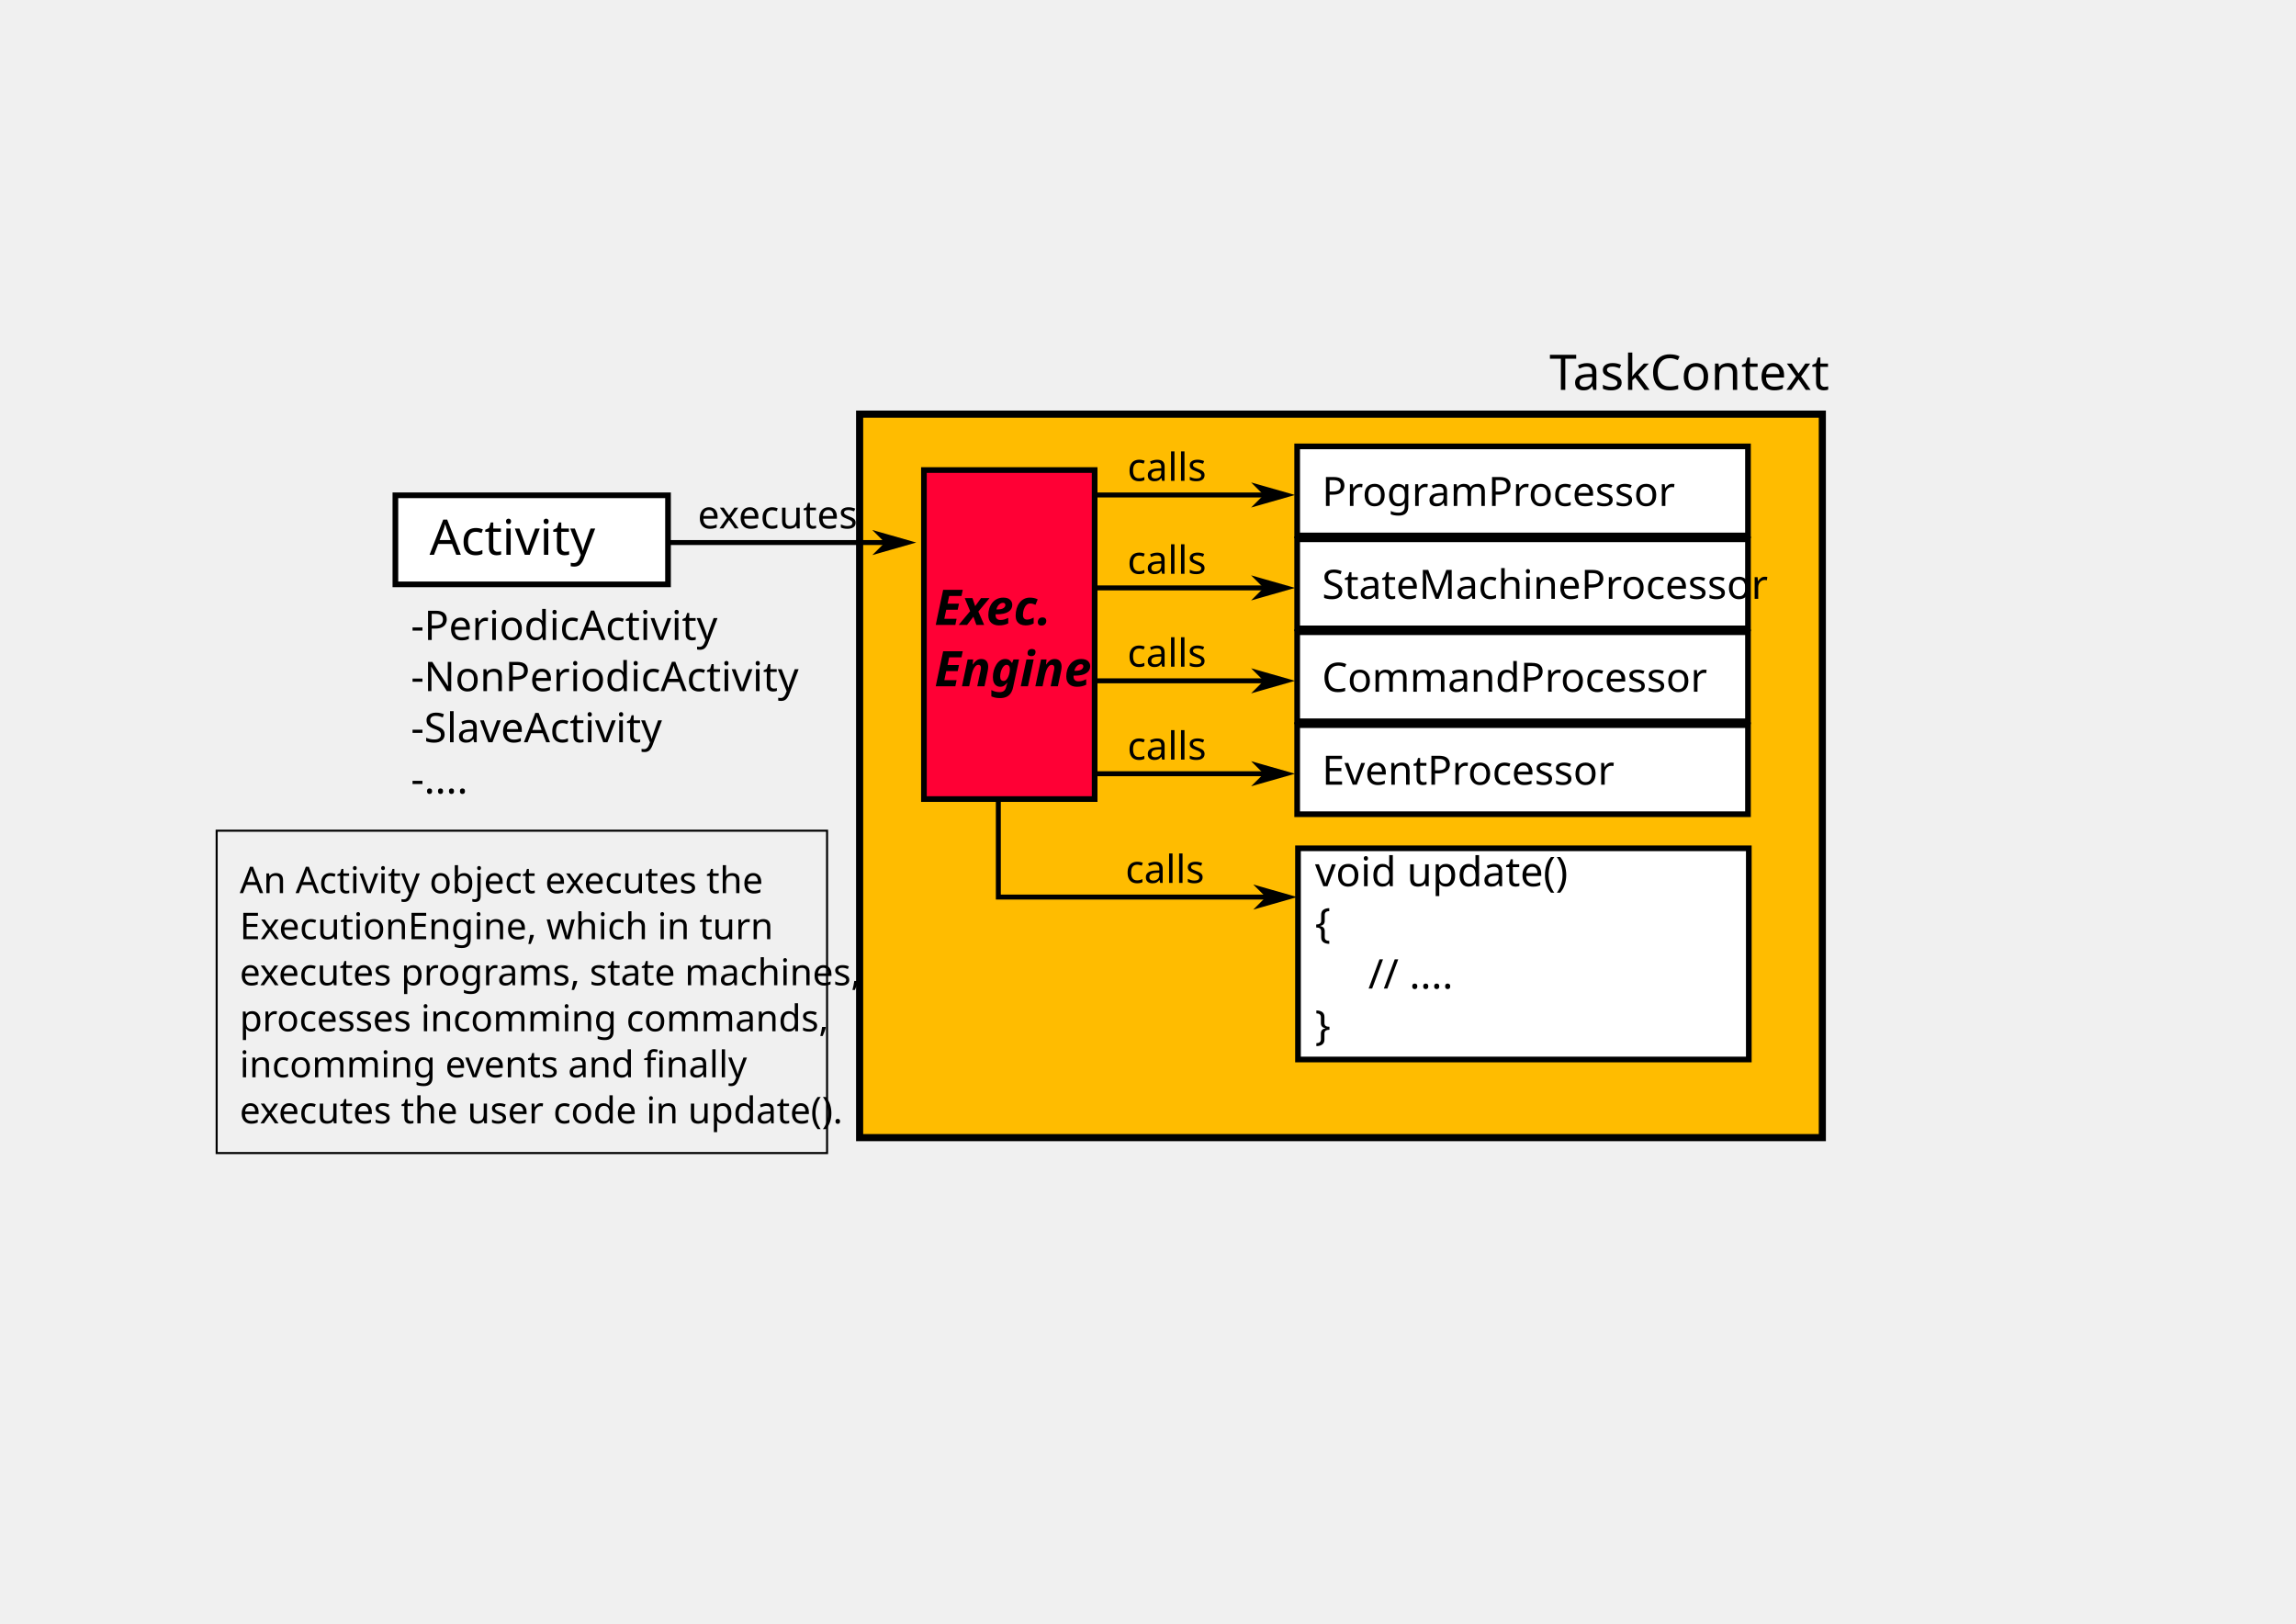
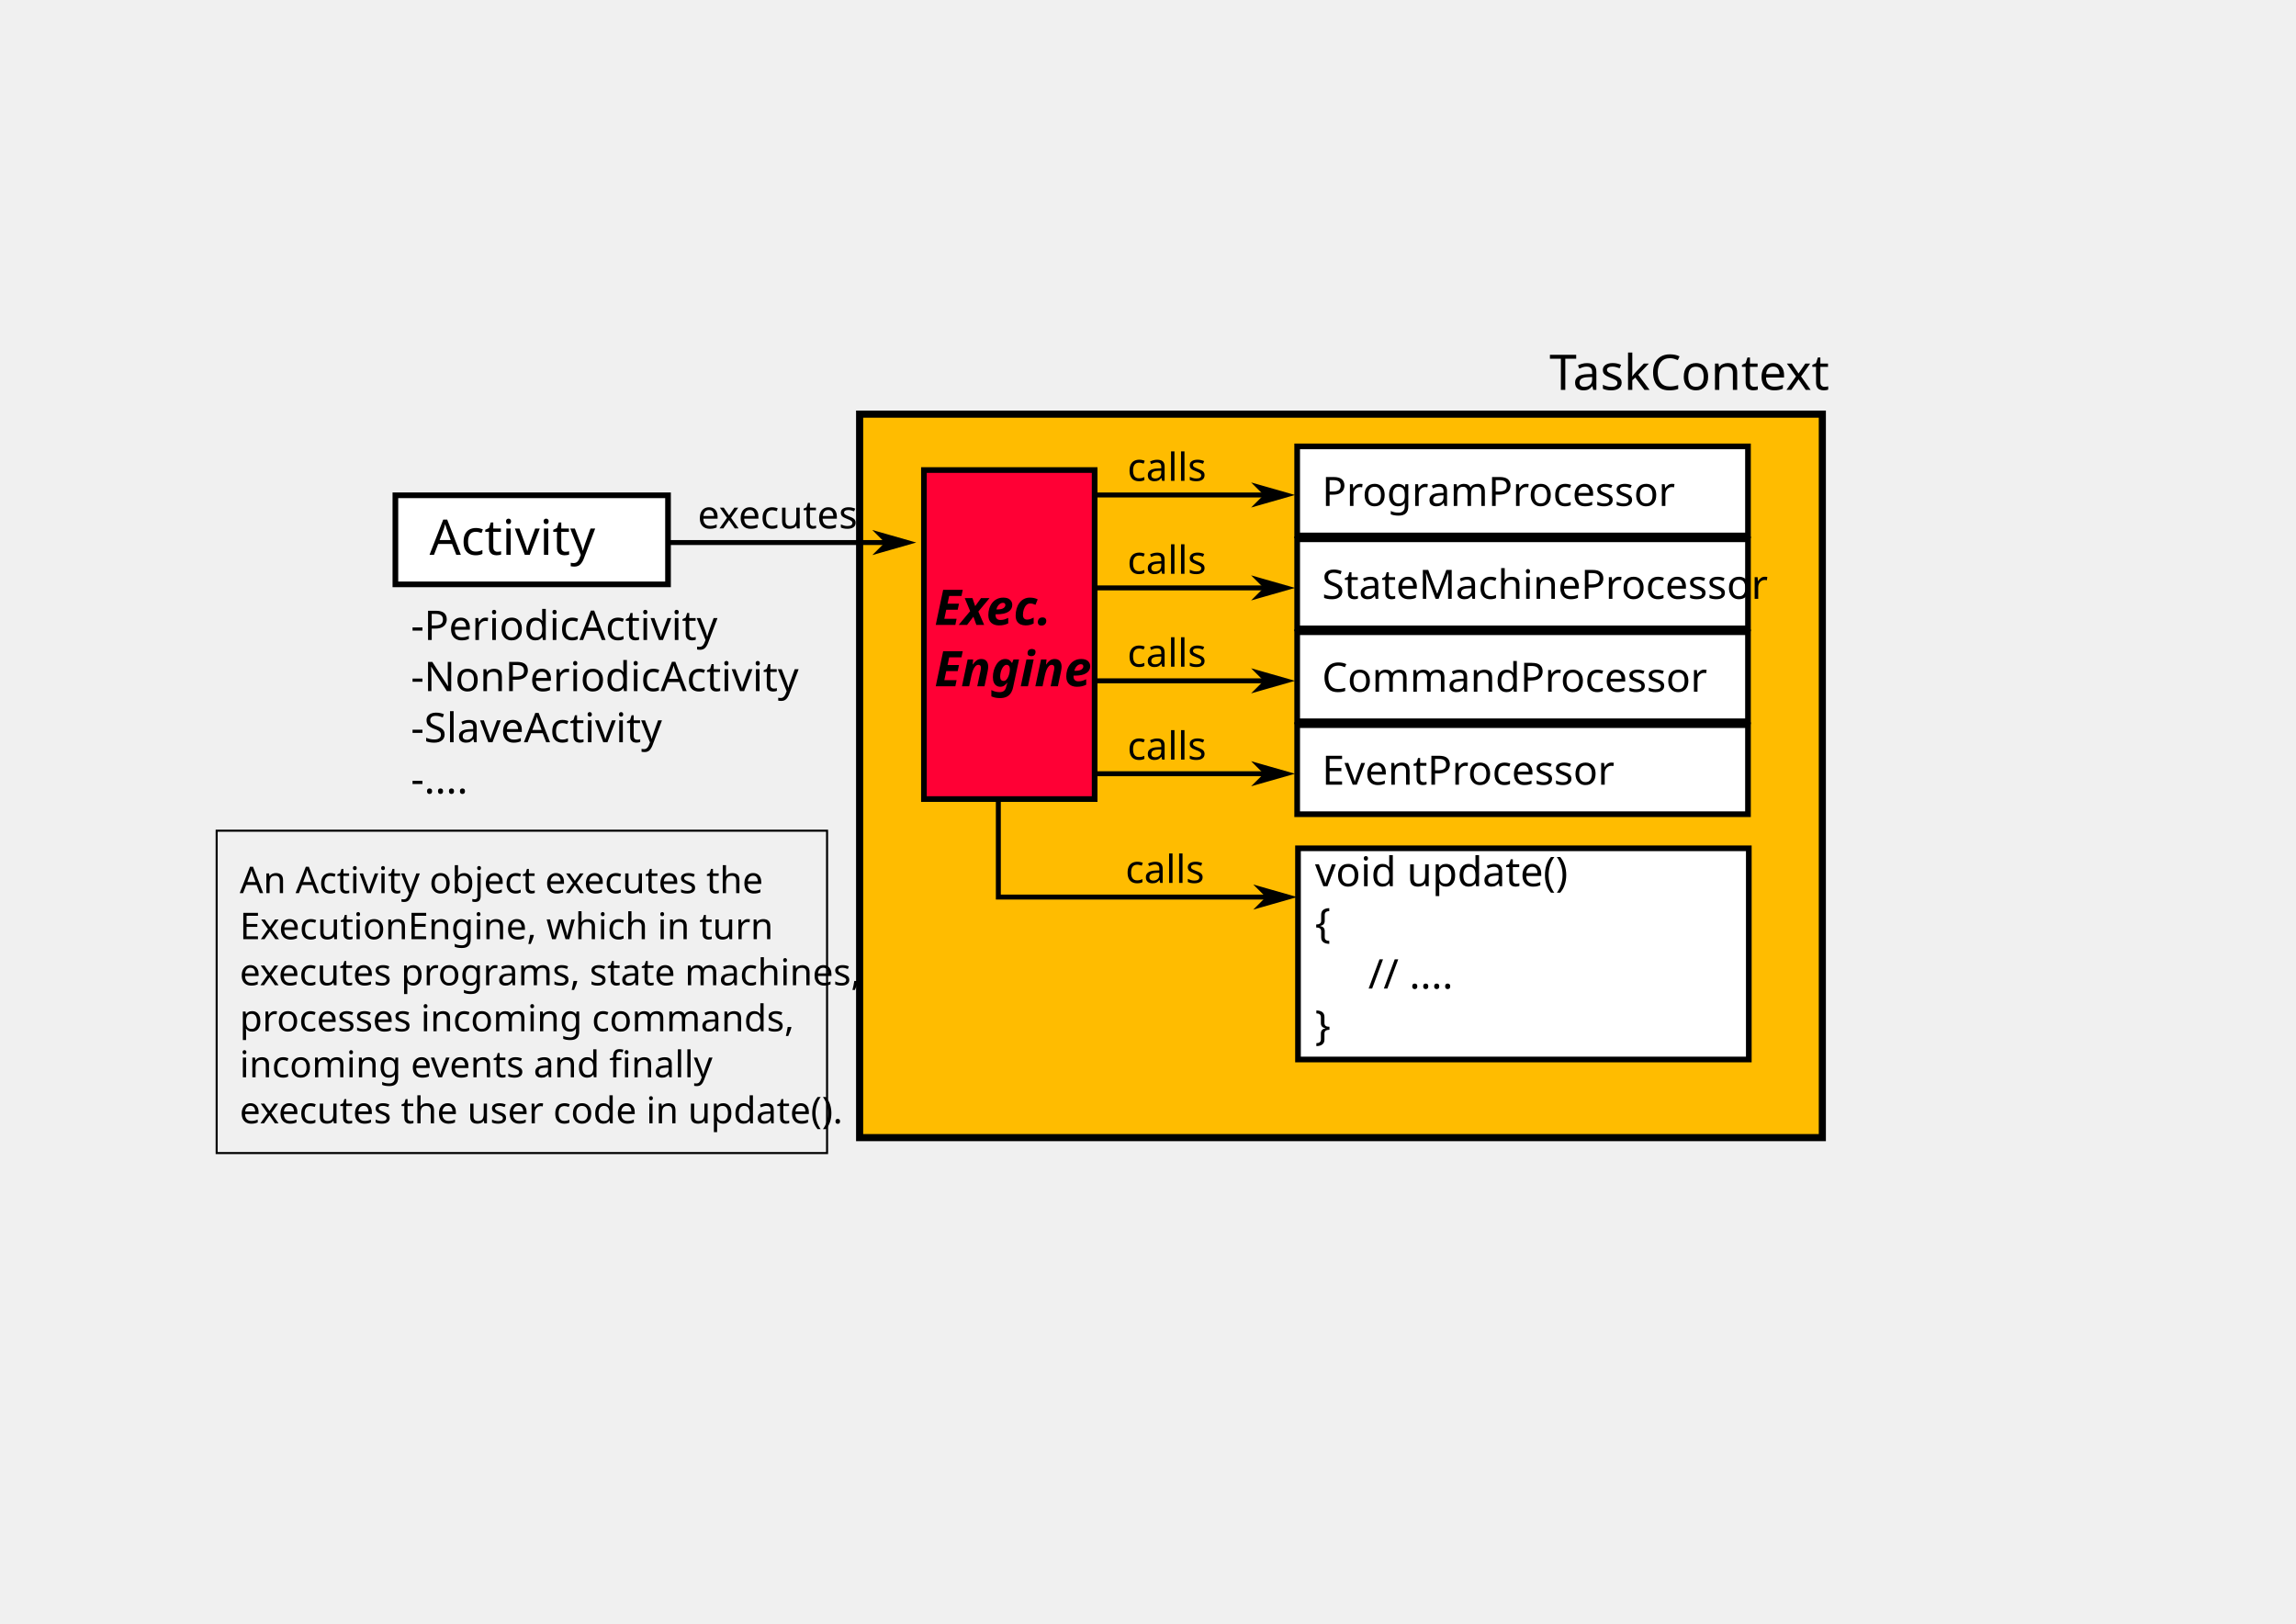
<svg xmlns="http://www.w3.org/2000/svg" width="297mm" height="210mm" id="svg3778">
  <defs id="defs3780">
    <marker orient="auto" refY="0.0" refX="0.0" id="Dot_s" style="overflow:visible">
      <path id="path2349" d="M -2.5,-1.0 C -2.5,1.76 -4.74,4.0 -7.5,4.0 C -10.26,4.0 -12.5,1.76 -12.5,-1.0 C -12.5,-3.76 -10.26,-6.0 -7.5,-6.0 C -4.74,-6.0 -2.5,-3.76 -2.5,-1.0 z " style="fill-rule:evenodd;stroke:#000000;stroke-width:1.0pt;marker-start:none;marker-end:none" transform="scale(0.2) translate(7.125493, 1)" />
    </marker>
    <marker orient="auto" refY="0.0" refX="0.0" id="Dot_m" style="overflow:visible">
      <path id="path2794" d="M -2.5,-1.0 C -2.5,1.76 -4.74,4.0 -7.5,4.0 C -10.26,4.0 -12.5,1.76 -12.5,-1.0 C -12.5,-3.76 -10.26,-6.0 -7.5,-6.0 C -4.74,-6.0 -2.5,-3.76 -2.5,-1.0 z " style="fill-rule:evenodd;stroke:#000000;stroke-width:1.0pt;marker-start:none;marker-end:none" transform="scale(0.4) translate(7.125493, 1)" />
    </marker>
    <marker orient="auto" refY="0.0" refX="0.0" id="Arrow2Mend" style="overflow:visible;">
      <path id="path2835" style="font-size:12.0;fill-rule:evenodd;stroke-width:0.625;stroke-linejoin:round;" d="M 8.719,4.034 L -2.207,0.016 L 8.719,-4.002 C 6.973,-1.63 6.983,1.616 8.719,4.034 z " transform="scale(0.6) rotate(180) translate(-5,0)" />
    </marker>
    <marker orient="auto" refY="0.0" refX="0.0" id="Arrow1Mstart" style="overflow:visible">
      <path id="path2856" d="M 0.0,0.0 L 5.0,-5.0 L -12.5,0.0 L 5.0,5.0 L 0.0,0.0 z " style="fill-rule:evenodd;stroke:#000000;stroke-width:1.0pt;marker-start:none" transform="scale(0.4)" />
    </marker>
    <marker orient="auto" refY="0.0" refX="0.0" id="Arrow1Lend" style="overflow:visible;">
      <path id="path2859" d="M 0.0,0.0 L 5.0,-5.0 L -12.5,0.0 L 5.0,5.0 L 0.0,0.0 z " style="fill-rule:evenodd;stroke:#000000;stroke-width:1.0pt;marker-start:none;" transform="scale(0.8) rotate(180)" />
    </marker>
    <marker orient="auto" refY="0.0" refX="0.0" id="Arrow1Mend" style="overflow:visible;">
      <path id="path2853" d="M 0.0,0.0 L 5.0,-5.0 L -12.5,0.0 L 5.0,5.0 L 0.0,0.0 z " style="fill-rule:evenodd;stroke:#000000;stroke-width:1.0pt;marker-start:none;" transform="scale(0.4) rotate(180)" />
    </marker>
  </defs>
  <g id="layer1">
    <rect style="opacity:1;color:#000000;fill:#ffbc00;fill-opacity:1;fill-rule:nonzero;stroke:#000000;stroke-width:3.48;stroke-linecap:butt;stroke-linejoin:miter;marker:none;marker-start:none;marker-mid:none;marker-end:none;stroke-miterlimit:4;stroke-dasharray:none;stroke-dashoffset:0;stroke-opacity:1;visibility:visible;display:inline;overflow:visible" id="rect4682" width="470.673" height="353.655" x="420.271" y="202.439" />
    <text xml:space="preserve" style="font-size:24px;font-style:normal;font-variant:normal;font-weight:normal;font-stretch:normal;text-align:start;line-height:125%;writing-mode:lr-tb;text-anchor:start;fill:#000000;fill-opacity:1;stroke:none;stroke-width:1px;stroke-linecap:butt;stroke-linejoin:miter;stroke-opacity:1;font-family:Bitstream Charter" x="757.527" y="190.579" id="text6465">
      <tspan id="tspan6467" x="757.527" y="190.579">TaskContext</tspan>
    </text>
    <rect style="opacity:1;color:#000000;fill:#ff0035;fill-opacity:1;fill-rule:nonzero;stroke:#000000;stroke-width:2.771;stroke-linecap:butt;stroke-linejoin:miter;marker:none;marker-start:none;marker-mid:none;marker-end:none;stroke-miterlimit:4;stroke-dasharray:none;stroke-dashoffset:0;stroke-opacity:1;visibility:visible;display:inline;overflow:visible" id="rect4053" width="83.462" height="160.833" x="451.712" y="229.766" />
    <rect style="color:#000000;fill:none;fill-opacity:1;fill-rule:nonzero;stroke:#000000;stroke-width:0.999;stroke-linecap:butt;stroke-linejoin:miter;marker:none;marker-start:none;marker-mid:none;marker-end:none;stroke-miterlimit:4;stroke-dasharray:none;stroke-dashoffset:0;stroke-opacity:1;visibility:visible;display:inline;overflow:visible" id="rect2441" width="298.427" height="157.58" x="105.927" y="406.062" />
    <text xml:space="preserve" style="font-size:18px;font-style:normal;font-variant:normal;font-weight:normal;font-stretch:normal;text-align:start;line-height:125%;writing-mode:lr-tb;text-anchor:start;fill:#000000;fill-opacity:1;stroke:none;stroke-width:1px;stroke-linecap:butt;stroke-linejoin:miter;stroke-opacity:1;font-family:Bitstream Charter" x="117.198" y="436.598" id="text3318">
      <tspan x="117.198" y="436.598" id="tspan3332">An Activity object executes the</tspan>
      <tspan x="117.198" y="459.098" id="tspan3355">ExecutionEngine, which in turn</tspan>
      <tspan x="117.198" y="481.598" id="tspan3357">executes programs, state machines,</tspan>
-       <tspan x="117.198" y="504.098" id="tspan3359">processes incomming commands,</tspan>
-       <tspan x="117.198" y="526.598" id="tspan3361">incomming events and finally</tspan>
+       <tspan x="117.198" y="504.098" id="tspan3359">processes incoming commands,</tspan>
+       <tspan x="117.198" y="526.598" id="tspan3361">incoming events and finally</tspan>
      <tspan x="117.198" y="549.098" id="tspan3363">executes the user code in update().</tspan>
    </text>
    <rect y="242.112" x="193.305" height="43.538" width="133.29" id="rect1392" style="opacity:1;color:#000000;fill:#ffffff;fill-opacity:1;fill-rule:nonzero;stroke:#000000;stroke-width:2.771;stroke-linecap:butt;stroke-linejoin:miter;marker:none;marker-start:none;marker-mid:none;marker-end:none;stroke-miterlimit:4;stroke-dasharray:none;stroke-dashoffset:0;stroke-opacity:1;visibility:visible;display:inline;overflow:visible" />
    <text xml:space="preserve" style="font-size:24px;font-style:normal;font-variant:normal;font-weight:normal;font-stretch:normal;text-align:start;line-height:125%;writing-mode:lr-tb;text-anchor:start;fill:#000000;fill-opacity:1;stroke:none;stroke-width:1px;stroke-linecap:butt;stroke-linejoin:miter;stroke-opacity:1;font-family:Bitstream Charter" x="209.997" y="271.204" id="text1394">
      <tspan id="tspan1396" x="209.997" y="271.204">Activity</tspan>
    </text>
    <path style="fill:none;fill-opacity:0.75;fill-rule:evenodd;stroke:#000000;stroke-width:2.417;stroke-linecap:butt;stroke-linejoin:miter;marker-end:url(#Arrow1Mend);stroke-miterlimit:4;stroke-dasharray:none;stroke-opacity:1" d="M 325.723,265.204 L 433.53,265.204" id="path1398" />
    <text xml:space="preserve" style="font-size:18.954px;font-style:normal;font-variant:normal;font-weight:normal;font-stretch:normal;text-align:start;line-height:125%;writing-mode:lr-tb;text-anchor:start;fill:#000000;fill-opacity:1;stroke:none;stroke-width:1px;stroke-linecap:butt;stroke-linejoin:miter;stroke-opacity:1;font-family:Bitstream Charter" x="341.112" y="258.296" id="text2273">
      <tspan id="tspan2275" x="341.112" y="258.296">executes</tspan>
    </text>
    <path style="fill:none;fill-opacity:0.75;fill-rule:evenodd;stroke:#000000;stroke-width:2.417;stroke-linecap:butt;stroke-linejoin:miter;marker-end:url(#Arrow1Mend);stroke-miterlimit:4;stroke-dasharray:none;stroke-opacity:1" d="M 535.521,241.958 L 618.72,241.958" id="path2278" />
    <text xml:space="preserve" style="font-size:18.954px;font-style:normal;font-variant:normal;font-weight:normal;font-stretch:normal;text-align:start;line-height:125%;writing-mode:lr-tb;text-anchor:start;fill:#000000;fill-opacity:1;stroke:none;stroke-width:1px;stroke-linecap:butt;stroke-linejoin:miter;stroke-opacity:1;font-family:Bitstream Charter" x="551.186" y="235.05" id="text2280">
      <tspan id="tspan2282" x="551.186" y="235.05">calls</tspan>
    </text>
    <rect y="218.206" x="634.19" height="43.538" width="220.402" id="rect2284" style="color:#000000;fill:#ffffff;fill-opacity:1;fill-rule:nonzero;stroke:#000000;stroke-width:2.771;stroke-linecap:butt;stroke-linejoin:miter;marker:none;marker-start:none;marker-mid:none;marker-end:none;stroke-miterlimit:4;stroke-dasharray:none;stroke-dashoffset:0;stroke-opacity:1;visibility:visible;display:inline;overflow:visible" />
    <text xml:space="preserve" style="font-size:19.773px;font-style:normal;font-variant:normal;font-weight:normal;font-stretch:normal;text-align:start;line-height:125%;writing-mode:lr-tb;text-anchor:start;fill:#000000;fill-opacity:1;stroke:none;stroke-width:1px;stroke-linecap:butt;stroke-linejoin:miter;stroke-opacity:1;font-family:Bitstream Charter" x="646.337" y="247.303" id="text2286">
      <tspan id="tspan2288" x="646.337" y="247.303">ProgramProcessor</tspan>
    </text>
    <path style="fill:none;fill-opacity:0.75;fill-rule:evenodd;stroke:#000000;stroke-width:2.417;stroke-linecap:butt;stroke-linejoin:miter;marker-end:url(#Arrow1Mend);stroke-miterlimit:4;stroke-dasharray:none;stroke-opacity:1" d="M 535.521,287.377 L 618.72,287.377" id="path2300" />
    <text xml:space="preserve" style="font-size:18.954px;font-style:normal;font-variant:normal;font-weight:normal;font-stretch:normal;text-align:start;line-height:125%;writing-mode:lr-tb;text-anchor:start;fill:#000000;fill-opacity:1;stroke:none;stroke-width:1px;stroke-linecap:butt;stroke-linejoin:miter;stroke-opacity:1;font-family:Bitstream Charter" x="551.186" y="280.469" id="text2302">
      <tspan id="tspan2304" x="551.186" y="280.469">calls</tspan>
    </text>
    <rect y="263.625" x="634.19" height="43.538" width="220.402" id="rect2306" style="color:#000000;fill:#ffffff;fill-opacity:1;fill-rule:nonzero;stroke:#000000;stroke-width:2.771;stroke-linecap:butt;stroke-linejoin:miter;marker:none;marker-start:none;marker-mid:none;marker-end:none;stroke-miterlimit:4;stroke-dasharray:none;stroke-dashoffset:0;stroke-opacity:1;visibility:visible;display:inline;overflow:visible" />
    <text xml:space="preserve" style="font-size:19.773px;font-style:normal;font-variant:normal;font-weight:normal;font-stretch:normal;text-align:start;line-height:125%;writing-mode:lr-tb;text-anchor:start;fill:#000000;fill-opacity:1;stroke:none;stroke-width:1px;stroke-linecap:butt;stroke-linejoin:miter;stroke-opacity:1;font-family:Bitstream Charter" x="646.337" y="292.722" id="text2308">
      <tspan id="tspan2310" x="646.337" y="292.722">StateMachineProcessor</tspan>
    </text>
    <path style="fill:none;fill-opacity:0.75;fill-rule:evenodd;stroke:#000000;stroke-width:2.417;stroke-linecap:butt;stroke-linejoin:miter;marker-end:url(#Arrow1Mend);stroke-miterlimit:4;stroke-dasharray:none;stroke-opacity:1" d="M 535.521,332.797 L 618.72,332.797" id="path2314" />
    <text xml:space="preserve" style="font-size:18.954px;font-style:normal;font-variant:normal;font-weight:normal;font-stretch:normal;text-align:start;line-height:125%;writing-mode:lr-tb;text-anchor:start;fill:#000000;fill-opacity:1;stroke:none;stroke-width:1px;stroke-linecap:butt;stroke-linejoin:miter;stroke-opacity:1;font-family:Bitstream Charter" x="551.186" y="325.889" id="text2316">
      <tspan id="tspan2318" x="551.186" y="325.889">calls</tspan>
    </text>
    <rect y="309.045" x="634.19" height="43.538" width="220.402" id="rect2320" style="color:#000000;fill:#ffffff;fill-opacity:1;fill-rule:nonzero;stroke:#000000;stroke-width:2.771;stroke-linecap:butt;stroke-linejoin:miter;marker:none;marker-start:none;marker-mid:none;marker-end:none;stroke-miterlimit:4;stroke-dasharray:none;stroke-dashoffset:0;stroke-opacity:1;visibility:visible;display:inline;overflow:visible" />
    <text xml:space="preserve" style="font-size:19.773px;font-style:normal;font-variant:normal;font-weight:normal;font-stretch:normal;text-align:start;line-height:125%;writing-mode:lr-tb;text-anchor:start;fill:#000000;fill-opacity:1;stroke:none;stroke-width:1px;stroke-linecap:butt;stroke-linejoin:miter;stroke-opacity:1;font-family:Bitstream Charter" x="646.337" y="338.142" id="text2322">
      <tspan id="tspan2324" x="646.337" y="338.142">CommandProcessor</tspan>
    </text>
    <path style="fill:none;fill-opacity:0.75;fill-rule:evenodd;stroke:#000000;stroke-width:2.417;stroke-linecap:butt;stroke-linejoin:miter;marker-end:url(#Arrow1Mend);stroke-miterlimit:4;stroke-dasharray:none;stroke-opacity:1" d="M 535.521,378.217 L 618.72,378.217" id="path2328" />
    <text xml:space="preserve" style="font-size:18.954px;font-style:normal;font-variant:normal;font-weight:normal;font-stretch:normal;text-align:start;line-height:125%;writing-mode:lr-tb;text-anchor:start;fill:#000000;fill-opacity:1;stroke:none;stroke-width:1px;stroke-linecap:butt;stroke-linejoin:miter;stroke-opacity:1;font-family:Bitstream Charter" x="551.186" y="371.309" id="text2330">
      <tspan id="tspan2332" x="551.186" y="371.309">calls</tspan>
    </text>
    <rect y="354.465" x="634.19" height="43.538" width="220.402" id="rect2334" style="color:#000000;fill:#ffffff;fill-opacity:1;fill-rule:nonzero;stroke:#000000;stroke-width:2.771;stroke-linecap:butt;stroke-linejoin:miter;marker:none;marker-start:none;marker-mid:none;marker-end:none;stroke-miterlimit:4;stroke-dasharray:none;stroke-dashoffset:0;stroke-opacity:1;visibility:visible;display:inline;overflow:visible" />
    <text xml:space="preserve" style="font-size:19.773px;font-style:normal;font-variant:normal;font-weight:normal;font-stretch:normal;text-align:start;line-height:125%;writing-mode:lr-tb;text-anchor:start;fill:#000000;fill-opacity:1;stroke:none;stroke-width:1px;stroke-linecap:butt;stroke-linejoin:miter;stroke-opacity:1;font-family:Bitstream Charter" x="646.337" y="383.562" id="text2336">
      <tspan id="tspan2338" x="646.337" y="383.562">EventProcessor</tspan>
    </text>
    <path style="fill:none;fill-opacity:0.75;fill-rule:evenodd;stroke:#000000;stroke-width:2.417;stroke-linecap:butt;stroke-linejoin:miter;marker-end:url(#Arrow1Mend);stroke-miterlimit:4;stroke-dasharray:none;stroke-opacity:1" d="M 488.088,389.557 L 488.088,438.504 L 619.778,438.504" id="path2370" />
    <rect y="414.666" x="634.593" height="103.238" width="220.402" id="rect3297" style="color:#000000;fill:#ffffff;fill-opacity:1;fill-rule:nonzero;stroke:#000000;stroke-width:2.771;stroke-linecap:butt;stroke-linejoin:miter;marker:none;marker-start:none;marker-mid:none;marker-end:none;stroke-miterlimit:4;stroke-dasharray:none;stroke-dashoffset:0;stroke-opacity:1;visibility:visible;display:inline;overflow:visible" />
    <text xml:space="preserve" style="font-size:20px;font-style:normal;font-variant:normal;font-weight:normal;font-stretch:normal;text-align:start;line-height:125%;writing-mode:lr-tb;text-anchor:start;fill:#000000;fill-opacity:1;stroke:none;stroke-width:1px;stroke-linecap:butt;stroke-linejoin:miter;stroke-opacity:1;font-family:Bitstream Charter" x="642.931" y="433.212" id="text3299">
      <tspan id="tspan3301" x="642.931" y="433.212">void update()</tspan>
      <tspan x="642.931" y="458.212" id="tspan3303">{</tspan>
      <tspan x="642.931" y="483.212" id="tspan3305">     // ....</tspan>
      <tspan x="642.931" y="508.212" id="tspan3307">}</tspan>
    </text>
    <text xml:space="preserve" style="font-size:18.954px;font-style:normal;font-variant:normal;font-weight:normal;font-stretch:normal;text-align:start;line-height:125%;writing-mode:lr-tb;text-anchor:start;fill:#000000;fill-opacity:1;stroke:none;stroke-width:1px;stroke-linecap:butt;stroke-linejoin:miter;stroke-opacity:1;font-family:Bitstream Charter" x="550.237" y="431.587" id="text3309">
      <tspan id="tspan3311" x="550.237" y="431.587">calls</tspan>
    </text>
    <text xml:space="preserve" style="font-size:20px;font-style:normal;font-variant:normal;font-weight:normal;font-stretch:normal;text-align:start;line-height:125%;writing-mode:lr-tb;text-anchor:start;fill:#000000;fill-opacity:1;stroke:none;stroke-width:1px;stroke-linecap:butt;stroke-linejoin:miter;stroke-opacity:1;font-family:Bitstream Charter" x="200.893" y="312.828" id="text3313">
      <tspan id="tspan3315" x="200.893" y="312.828">-PeriodicActivity</tspan>
      <tspan x="200.893" y="337.828" id="tspan3317">-NonPeriodicActivity</tspan>
      <tspan x="200.893" y="362.828" id="tspan3319">-SlaveActivity</tspan>
      <tspan x="200.893" y="387.828" id="tspan3321">-....</tspan>
    </text>
    <text xml:space="preserve" style="font-size:24px;font-style:italic;font-variant:normal;font-weight:bold;font-stretch:normal;text-align:start;line-height:125%;writing-mode:lr-tb;text-anchor:start;fill:#000000;fill-opacity:1;stroke:none;stroke-width:1px;stroke-linecap:butt;stroke-linejoin:miter;stroke-opacity:1;font-family:Bitstream Charter" x="456.859" y="305.474" id="text3323">
      <tspan id="tspan3325" x="456.859" y="305.474">Exec.</tspan>
      <tspan x="456.859" y="335.474" id="tspan3383">Engine</tspan>
    </text>
  </g>
</svg>
